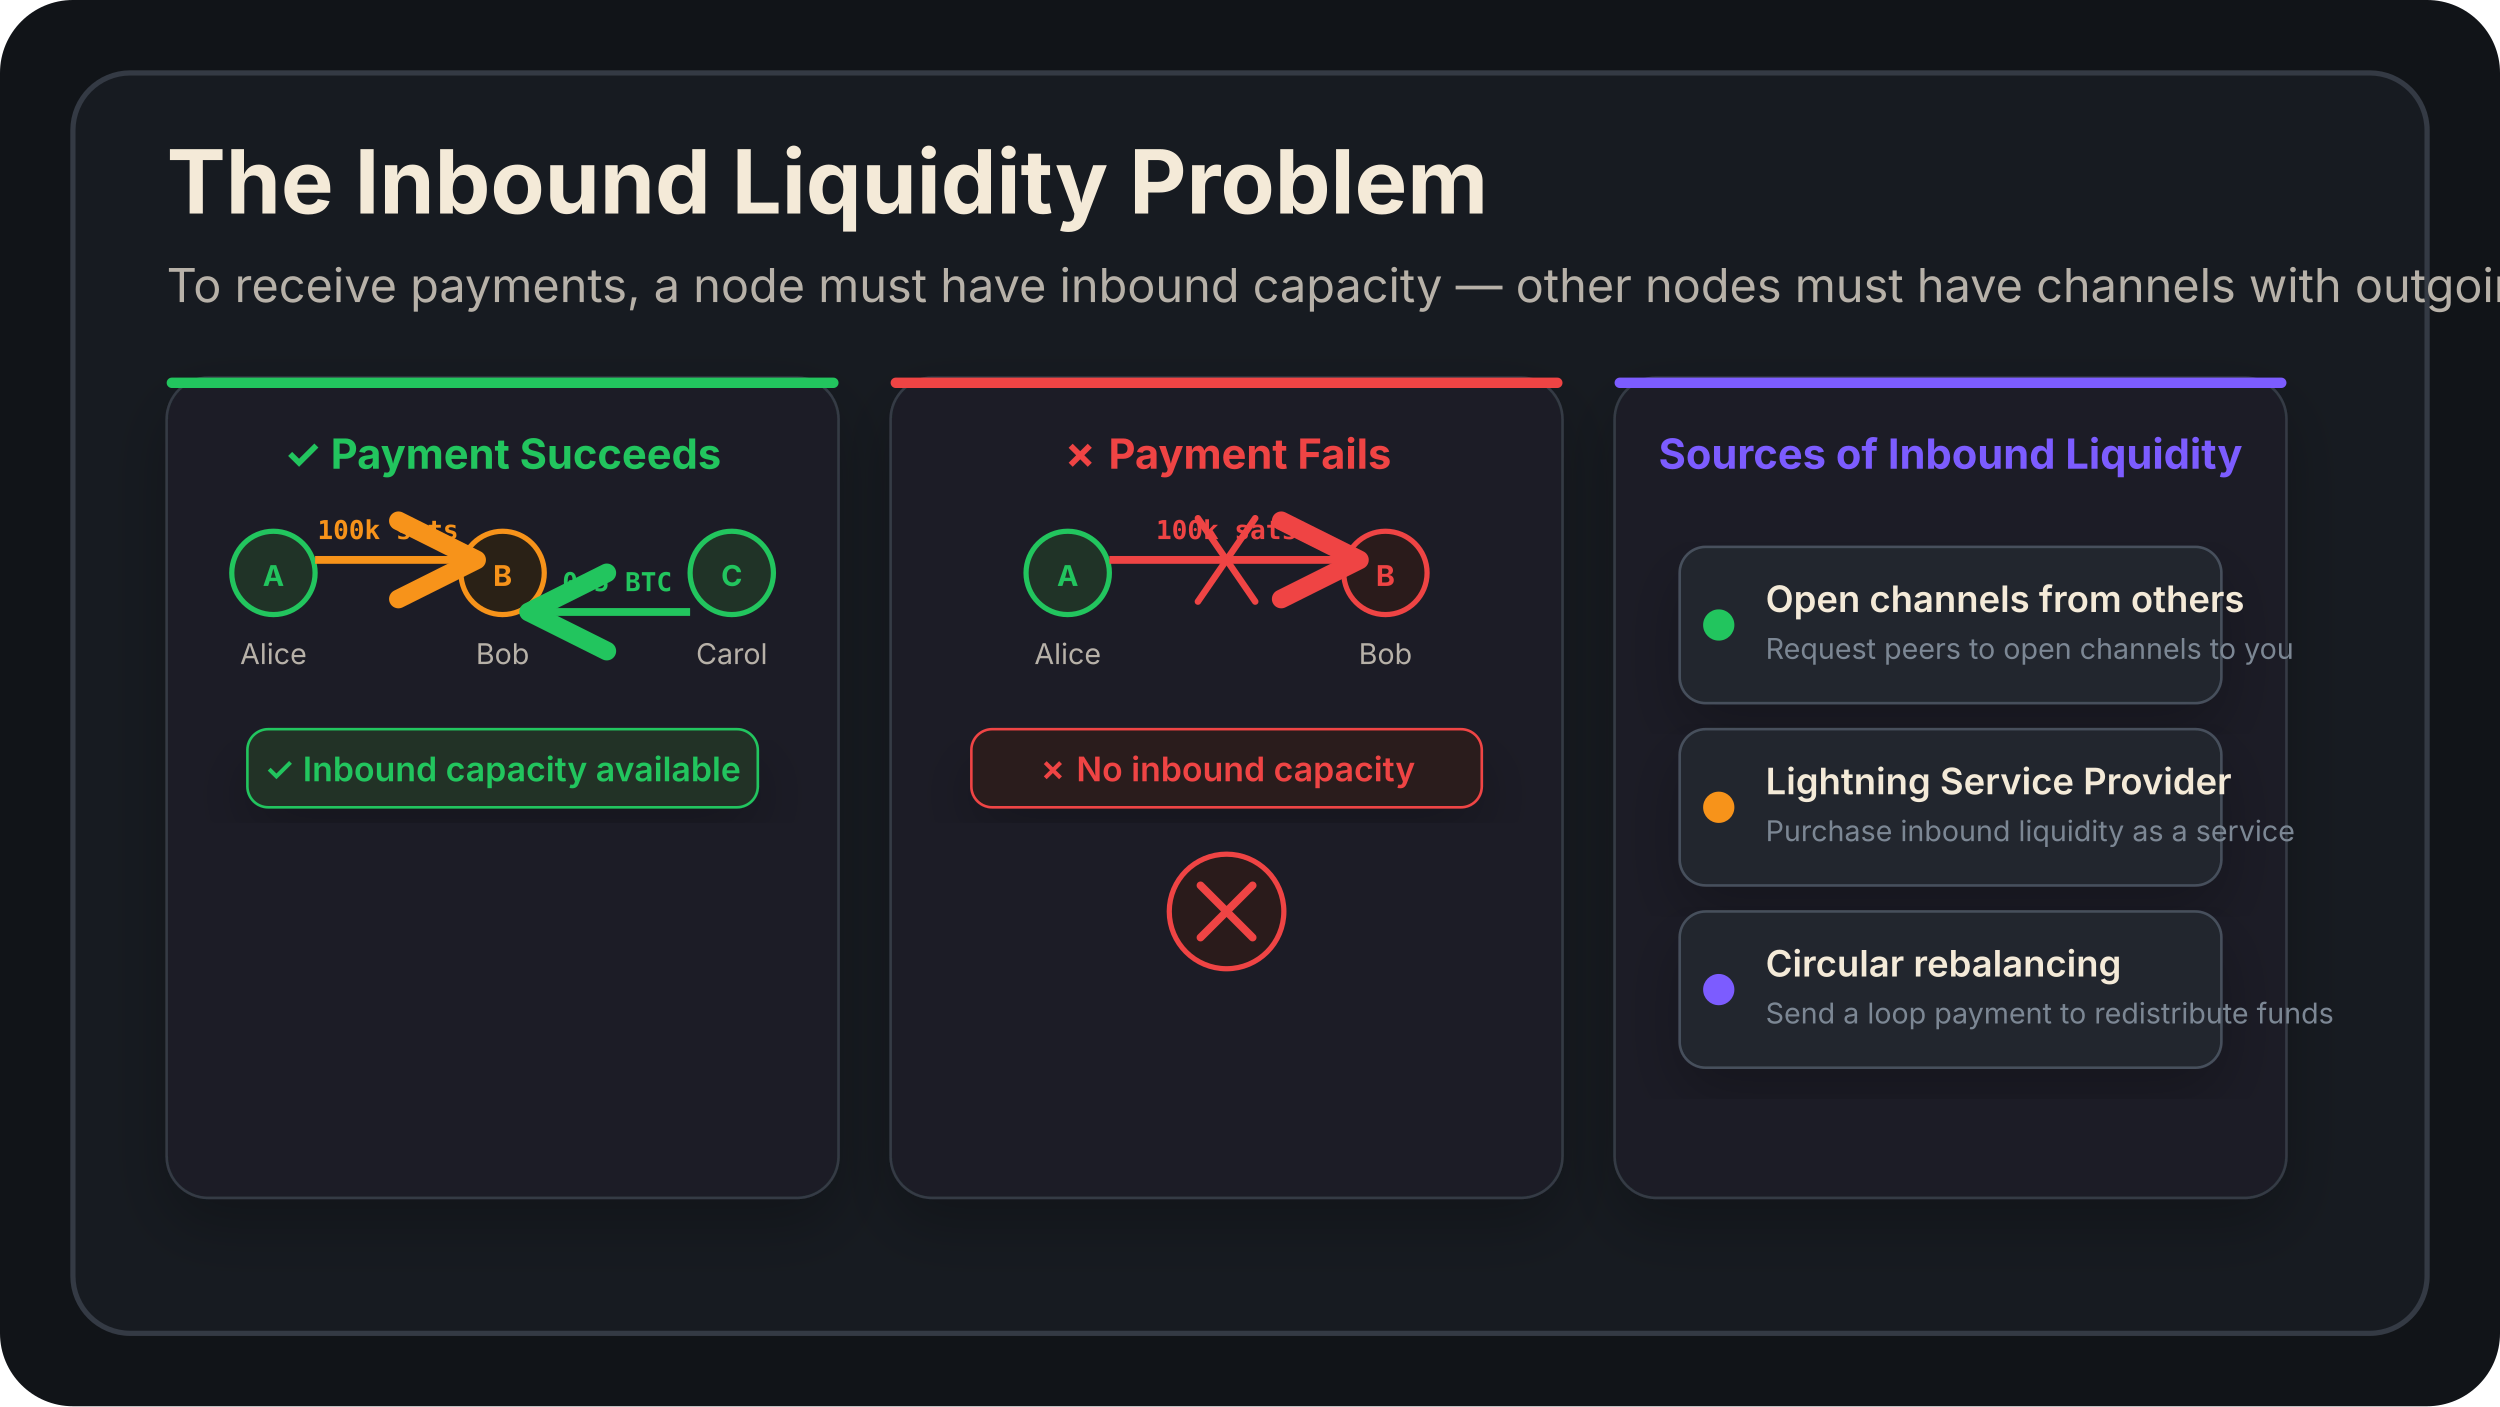
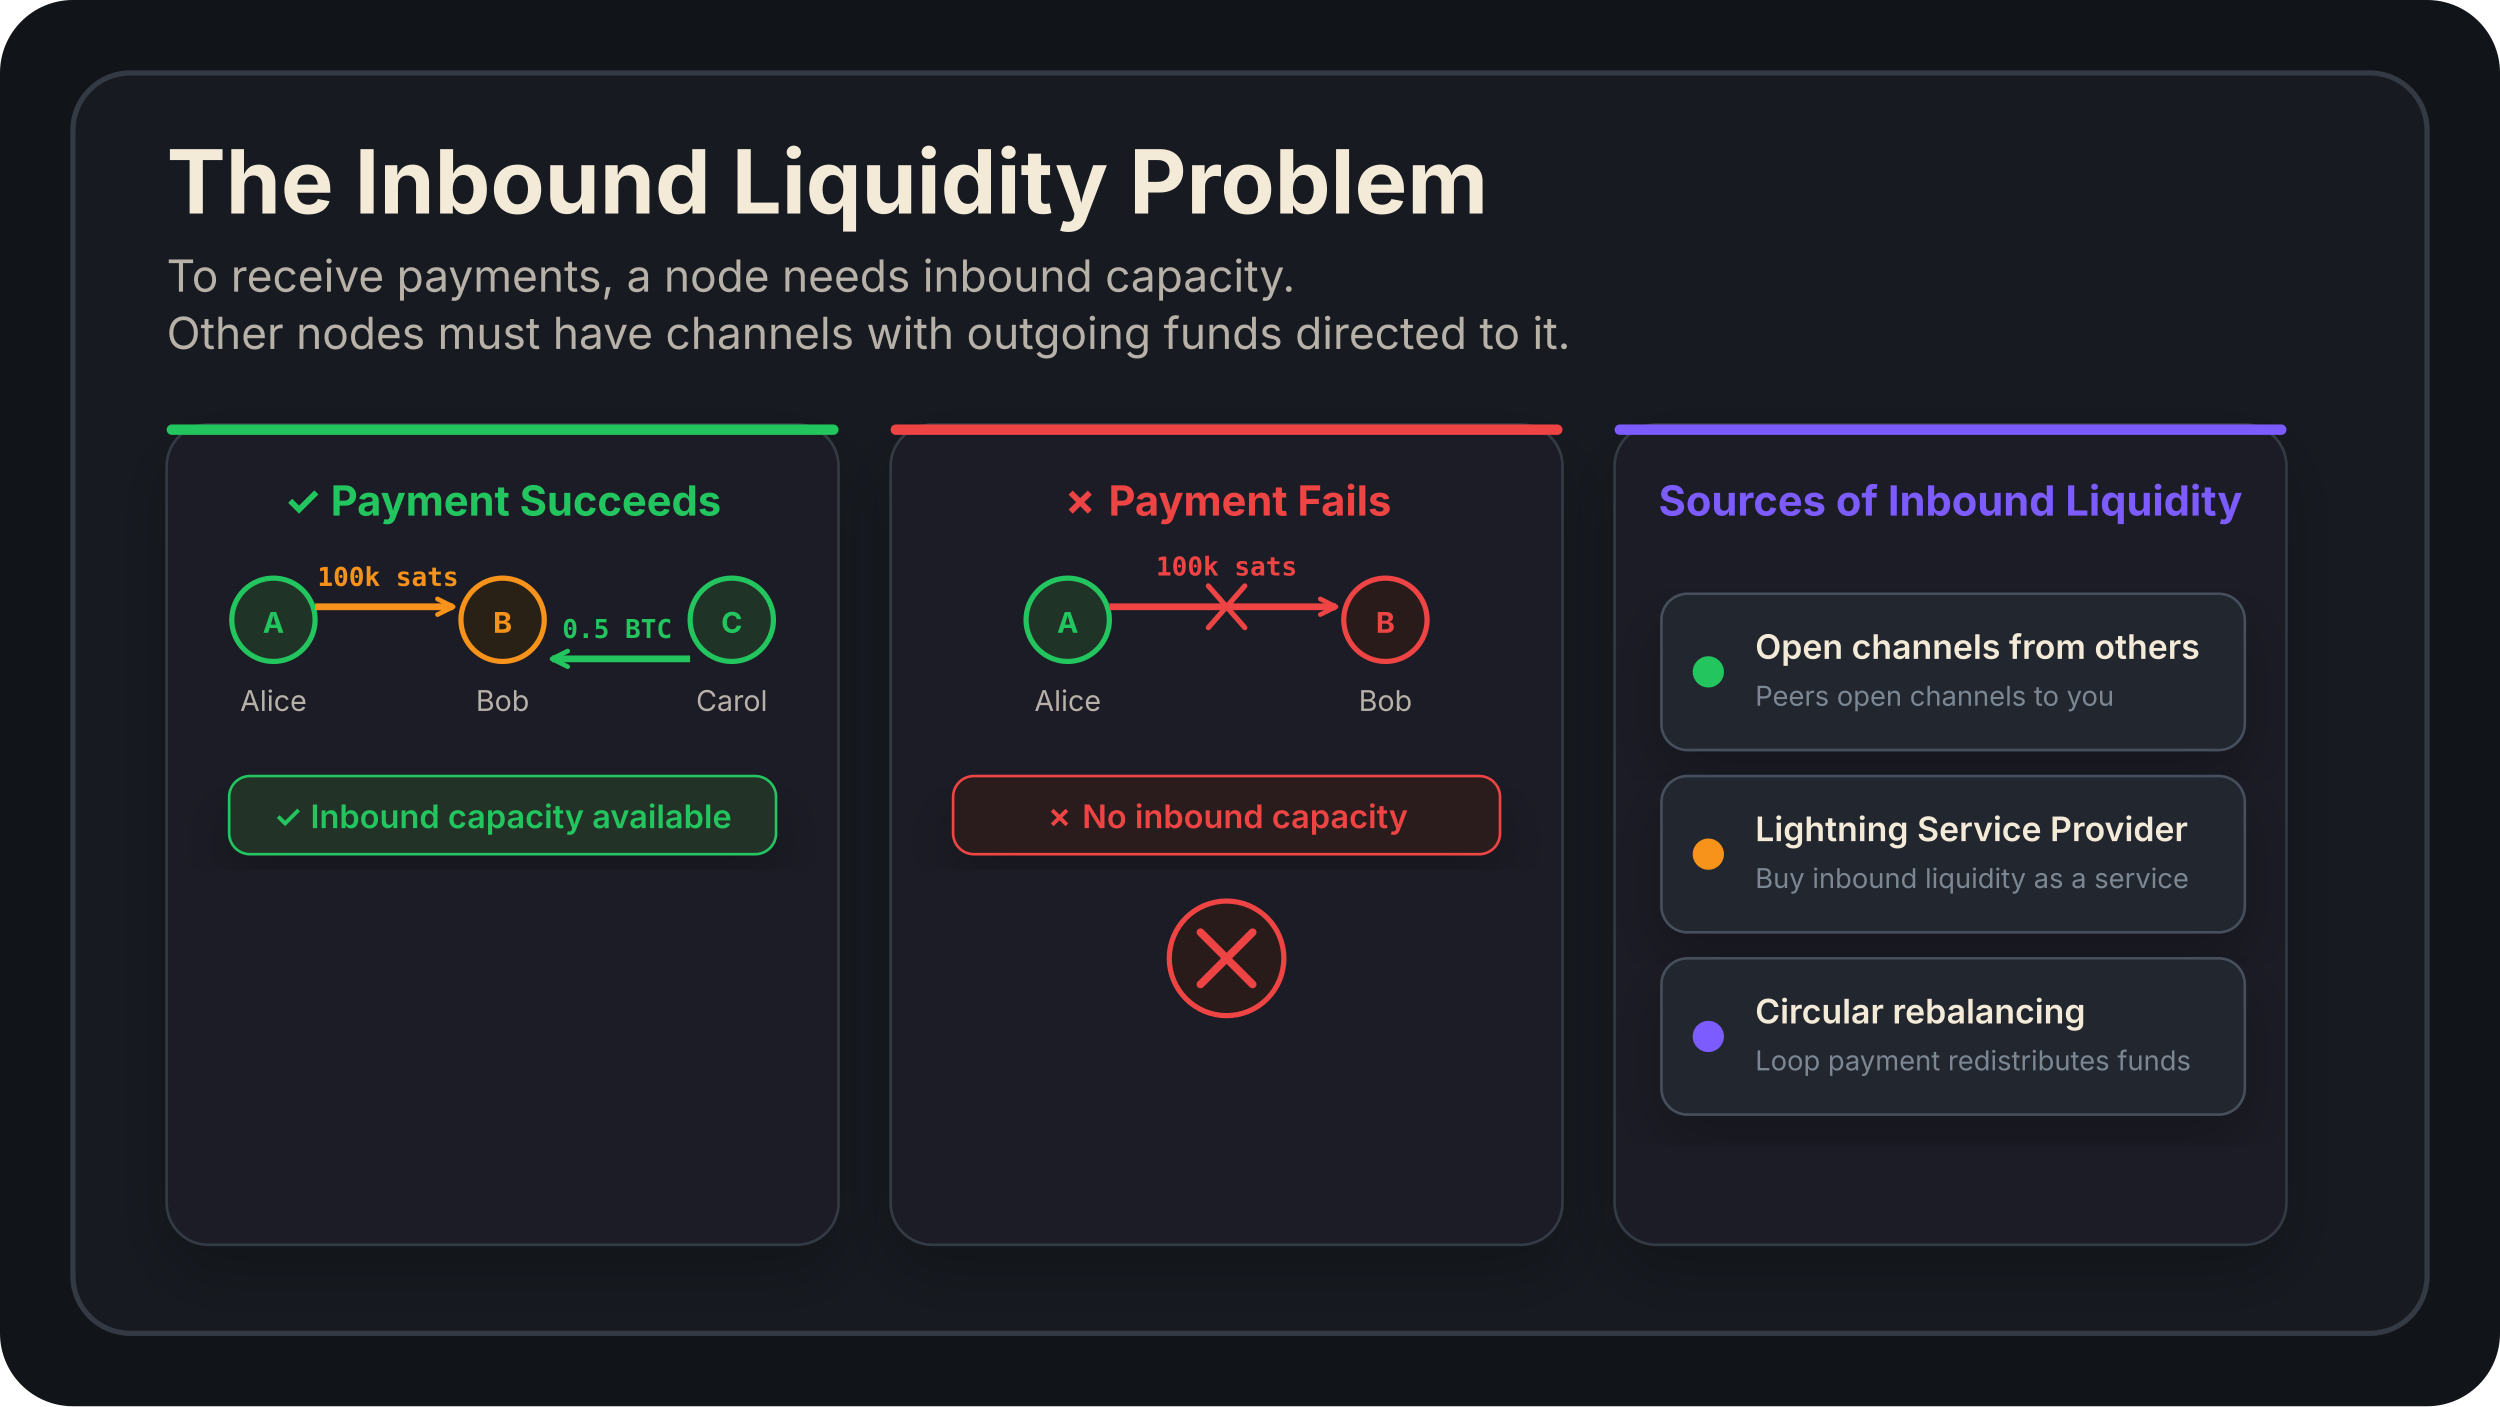
<svg xmlns="http://www.w3.org/2000/svg" width="960" height="540" viewBox="0 0 960 540" fill="none" role="img" aria-labelledby="title desc">
  <defs>
-     <marker id="arrow-orange" markerWidth="14" markerHeight="14" refX="10" refY="7" orient="auto">
-       <path d="M2 2L12 7L2 12" fill="none" stroke="#F7931A" stroke-width="2.4" stroke-linecap="round" stroke-linejoin="round" />
+     <marker id="arrow-orange" markerWidth="10" markerHeight="10" refX="8" refY="5" orient="auto" markerUnits="userSpaceOnUse">
+       <path d="M2 2L8 5L2 8" fill="none" stroke="#F7931A" stroke-width="1.8" stroke-linecap="round" stroke-linejoin="round" />
    </marker>
-     <marker id="arrow-muted" markerWidth="14" markerHeight="14" refX="10" refY="7" orient="auto">
-       <path d="M2 2L12 7L2 12" fill="none" stroke="#7C8794" stroke-width="2.4" stroke-linecap="round" stroke-linejoin="round" />
+     <marker id="arrow-muted" markerWidth="10" markerHeight="10" refX="8" refY="5" orient="auto" markerUnits="userSpaceOnUse">
+       <path d="M2 2L8 5L2 8" fill="none" stroke="#7C8794" stroke-width="1.8" stroke-linecap="round" stroke-linejoin="round" />
    </marker>
-     <marker id="arrow-green" markerWidth="14" markerHeight="14" refX="10" refY="7" orient="auto">
-       <path d="M2 2L12 7L2 12" fill="none" stroke="#22C55E" stroke-width="2.4" stroke-linecap="round" stroke-linejoin="round" />
+     <marker id="arrow-green" markerWidth="10" markerHeight="10" refX="8" refY="5" orient="auto" markerUnits="userSpaceOnUse">
+       <path d="M2 2L8 5L2 8" fill="none" stroke="#22C55E" stroke-width="1.8" stroke-linecap="round" stroke-linejoin="round" />
    </marker>
-     <marker id="arrow-red" markerWidth="14" markerHeight="14" refX="10" refY="7" orient="auto">
-       <path d="M2 2L12 7L2 12" fill="none" stroke="#EF4444" stroke-width="2.4" stroke-linecap="round" stroke-linejoin="round" />
+     <marker id="arrow-red" markerWidth="10" markerHeight="10" refX="8" refY="5" orient="auto" markerUnits="userSpaceOnUse">
+       <path d="M2 2L8 5L2 8" fill="none" stroke="#EF4444" stroke-width="1.8" stroke-linecap="round" stroke-linejoin="round" />
    </marker>
    <filter id="soft" x="-20%" y="-20%" width="140%" height="140%">
      <feDropShadow dx="0" dy="10" stdDeviation="12" flood-color="#000000" flood-opacity="0.24" />
    </filter>
  </defs>
  <rect width="960" height="540" rx="28" fill="#111418" />
  <rect x="28" y="28" width="904" height="484" rx="22" fill="#171B21" stroke="#343A44" stroke-width="2" />
  <text x="64" y="82" fill="#F4EAD8" font-family="Inter, Arial, sans-serif" font-size="34" font-weight="700">The Inbound Liquidity Problem</text>
-   <text x="64" y="116" fill="#B7B1A8" font-family="Inter, Arial, sans-serif" font-size="18">To receive payments, a node must have inbound capacity — other nodes must have channels with outgoing funds directed to it.</text>
-   <g filter="url(#soft)">
-     <rect x="64" y="145" width="258" height="315" rx="16" fill="#1A1F26" stroke="#343A44" stroke-width="1" />
+   <text x="64" y="112" fill="#B7B1A8" font-family="Inter, Arial, sans-serif" font-size="17">To receive payments, a node needs inbound capacity.</text>
+   <text x="64" y="134" fill="#B7B1A8" font-family="Inter, Arial, sans-serif" font-size="17">Other nodes must have channels with outgoing funds directed to it.</text>
+   <g transform="translate(0 18)">
+     <g filter="url(#soft)">
+       <rect x="64" y="145" width="258" height="315" rx="16" fill="#1A1F26" stroke="#343A44" stroke-width="1" />
+     </g>
+     <rect x="64" y="145" width="258" height="4" rx="2" fill="#22C55E" />
+     <text x="193" y="180" text-anchor="middle" fill="#22C55E" font-family="Inter, Arial, sans-serif" font-size="16" font-weight="700">✓ Payment Succeeds</text>
+     <circle cx="105" cy="220" r="16" fill="#203327" stroke="#22C55E" stroke-width="2" />
+     <text x="105" y="225" text-anchor="middle" fill="#22C55E" font-family="Inter, Arial, sans-serif" font-size="11" font-weight="700">A</text>
+     <circle cx="193" cy="220" r="16" fill="#2A2116" stroke="#F7931A" stroke-width="2" />
+     <text x="193" y="225" text-anchor="middle" fill="#F7931A" font-family="Inter, Arial, sans-serif" font-size="11" font-weight="700">B</text>
+     <circle cx="281" cy="220" r="16" fill="#203327" stroke="#22C55E" stroke-width="2" />
+     <text x="281" y="225" text-anchor="middle" fill="#22C55E" font-family="Inter, Arial, sans-serif" font-size="11" font-weight="700">C</text>
+     <text x="105" y="255" text-anchor="middle" fill="#B7B1A8" font-family="Inter, Arial, sans-serif" font-size="11">Alice</text>
+     <text x="193" y="255" text-anchor="middle" fill="#B7B1A8" font-family="Inter, Arial, sans-serif" font-size="11">Bob</text>
+     <text x="281" y="255" text-anchor="middle" fill="#B7B1A8" font-family="Inter, Arial, sans-serif" font-size="11">Carol</text>
+     <path d="M121 215L174 215" stroke="#F7931A" stroke-width="2.6" marker-end="url(#arrow-orange)" />
+     <text x="149" y="207" text-anchor="middle" fill="#F7931A" font-family="JetBrains Mono, monospace" font-size="10" font-weight="700">100k sats</text>
+     <path d="M265 235L212 235" stroke="#22C55E" stroke-width="2.6" marker-end="url(#arrow-green)" />
+     <text x="237" y="227" text-anchor="middle" fill="#22C55E" font-family="JetBrains Mono, monospace" font-size="10" font-weight="700">0.5 BTC</text>
+     <g filter="url(#soft)">
+       <rect x="88" y="280" width="210" height="30" rx="8" fill="#203327" stroke="#22C55E" stroke-width="1" />
+     </g>
+     <text x="193" y="300" text-anchor="middle" fill="#22C55E" font-family="Inter, Arial, sans-serif" font-size="12.5" font-weight="600">✓ Inbound capacity available</text>
+     <g filter="url(#soft)">
+       <rect x="342" y="145" width="258" height="315" rx="16" fill="#1A1F26" stroke="#343A44" stroke-width="1" />
+     </g>
+     <rect x="342" y="145" width="258" height="4" rx="2" fill="#EF4444" />
+     <text x="471" y="180" text-anchor="middle" fill="#EF4444" font-family="Inter, Arial, sans-serif" font-size="16" font-weight="700">✗ Payment Fails</text>
+     <circle cx="410" cy="220" r="16" fill="#203327" stroke="#22C55E" stroke-width="2" />
+     <text x="410" y="225" text-anchor="middle" fill="#22C55E" font-family="Inter, Arial, sans-serif" font-size="11" font-weight="700">A</text>
+     <circle cx="532" cy="220" r="16" fill="#2A1B1B" stroke="#EF4444" stroke-width="2" />
+     <text x="532" y="225" text-anchor="middle" fill="#EF4444" font-family="Inter, Arial, sans-serif" font-size="11" font-weight="700">B</text>
+     <text x="410" y="255" text-anchor="middle" fill="#B7B1A8" font-family="Inter, Arial, sans-serif" font-size="11">Alice</text>
+     <text x="532" y="255" text-anchor="middle" fill="#B7B1A8" font-family="Inter, Arial, sans-serif" font-size="11">Bob</text>
+     <path d="M426 215L513 215" stroke="#EF4444" stroke-width="2.6" marker-end="url(#arrow-red)" />
+     <text x="471" y="203" text-anchor="middle" fill="#EF4444" font-family="JetBrains Mono, monospace" font-size="10" font-weight="700">100k sats</text>
+     <path d="M464 207L478 223" stroke="#EF4444" stroke-width="2" stroke-linecap="round" />
+     <path d="M478 207L464 223" stroke="#EF4444" stroke-width="2" stroke-linecap="round" />
+     <g filter="url(#soft)">
+       <rect x="366" y="280" width="210" height="30" rx="8" fill="#2A1B1B" stroke="#EF4444" stroke-width="1" />
+     </g>
+     <text x="471" y="300" text-anchor="middle" fill="#EF4444" font-family="Inter, Arial, sans-serif" font-size="12.5" font-weight="600">✗ No inbound capacity</text>
+     <circle cx="471" cy="350" r="22" fill="#2A1B1B" stroke="#EF4444" stroke-width="2" />
+     <path d="M461 340L481 360M481 340L461 360" stroke="#EF4444" stroke-width="3" stroke-linecap="round" />
+     <g filter="url(#soft)">
+       <rect x="620" y="145" width="258" height="315" rx="16" fill="#1A1F26" stroke="#343A44" stroke-width="1" />
+     </g>
+     <rect x="620" y="145" width="258" height="4" rx="2" fill="#7C5CFF" />
+     <text x="749" y="180" text-anchor="middle" fill="#7C5CFF" font-family="Inter, Arial, sans-serif" font-size="16" font-weight="700">Sources of Inbound Liquidity</text>
+     <g filter="url(#soft)">
+       <rect x="638" y="210" width="224" height="60" rx="10" fill="#20252D" stroke="#46505C" stroke-width="1" />
+     </g>
+     <circle cx="656" cy="240" r="6" fill="#22C55E" />
+     <text x="674" y="235" fill="#F4EAD8" font-family="Inter, Arial, sans-serif" font-size="13" font-weight="600">Open channels from others</text>
+     <text x="674" y="253" fill="#7C8794" font-family="Inter, Arial, sans-serif" font-size="10.5">Peers open channels to you</text>
+     <g filter="url(#soft)">
+       <rect x="638" y="280" width="224" height="60" rx="10" fill="#20252D" stroke="#46505C" stroke-width="1" />
+     </g>
+     <circle cx="656" cy="310" r="6" fill="#F7931A" />
+     <text x="674" y="305" fill="#F4EAD8" font-family="Inter, Arial, sans-serif" font-size="13" font-weight="600">Lightning Service Provider</text>
+     <text x="674" y="323" fill="#7C8794" font-family="Inter, Arial, sans-serif" font-size="10.5">Buy inbound liquidity as a service</text>
+     <g filter="url(#soft)">
+       <rect x="638" y="350" width="224" height="60" rx="10" fill="#20252D" stroke="#46505C" stroke-width="1" />
+     </g>
+     <circle cx="656" cy="380" r="6" fill="#7C5CFF" />
+     <text x="674" y="375" fill="#F4EAD8" font-family="Inter, Arial, sans-serif" font-size="13" font-weight="600">Circular rebalancing</text>
+     <text x="674" y="393" fill="#7C8794" font-family="Inter, Arial, sans-serif" font-size="10.5">Loop payment redistributes funds</text>
  </g>
-   <rect x="64" y="145" width="258" height="4" rx="2" fill="#22C55E" />
-   <text x="193" y="180" text-anchor="middle" fill="#22C55E" font-family="Inter, Arial, sans-serif" font-size="16" font-weight="700">✓ Payment Succeeds</text>
-   <circle cx="105" cy="220" r="16" fill="#203327" stroke="#22C55E" stroke-width="2" />
-   <text x="105" y="225" text-anchor="middle" fill="#22C55E" font-family="Inter, Arial, sans-serif" font-size="11" font-weight="700">A</text>
-   <circle cx="193" cy="220" r="16" fill="#2A2116" stroke="#F7931A" stroke-width="2" />
-   <text x="193" y="225" text-anchor="middle" fill="#F7931A" font-family="Inter, Arial, sans-serif" font-size="11" font-weight="700">B</text>
-   <circle cx="281" cy="220" r="16" fill="#203327" stroke="#22C55E" stroke-width="2" />
-   <text x="281" y="225" text-anchor="middle" fill="#22C55E" font-family="Inter, Arial, sans-serif" font-size="11" font-weight="700">C</text>
-   <text x="105" y="255" text-anchor="middle" fill="#B7B1A8" font-family="Inter, Arial, sans-serif" font-size="11">Alice</text>
-   <text x="193" y="255" text-anchor="middle" fill="#B7B1A8" font-family="Inter, Arial, sans-serif" font-size="11">Bob</text>
-   <text x="281" y="255" text-anchor="middle" fill="#B7B1A8" font-family="Inter, Arial, sans-serif" font-size="11">Carol</text>
-   <path d="M121 215L177 215" stroke="#F7931A" stroke-width="3" marker-end="url(#arrow-orange)" />
-   <text x="149" y="207" text-anchor="middle" fill="#F7931A" font-family="JetBrains Mono, monospace" font-size="10" font-weight="700">100k sats</text>
-   <path d="M265 235L209 235" stroke="#22C55E" stroke-width="3" marker-end="url(#arrow-green)" />
-   <text x="237" y="227" text-anchor="middle" fill="#22C55E" font-family="JetBrains Mono, monospace" font-size="10" font-weight="700">0.5 BTC</text>
-   <g filter="url(#soft)">
-     <rect x="95" y="280" width="196" height="30" rx="8" fill="#203327" stroke="#22C55E" stroke-width="1" />
-   </g>
-   <text x="193" y="300" text-anchor="middle" fill="#22C55E" font-family="Inter, Arial, sans-serif" font-size="13" font-weight="600">✓ Inbound capacity available</text>
-   <g filter="url(#soft)">
-     <rect x="342" y="145" width="258" height="315" rx="16" fill="#1A1F26" stroke="#343A44" stroke-width="1" />
-   </g>
-   <rect x="342" y="145" width="258" height="4" rx="2" fill="#EF4444" />
-   <text x="471" y="180" text-anchor="middle" fill="#EF4444" font-family="Inter, Arial, sans-serif" font-size="16" font-weight="700">✗ Payment Fails</text>
-   <circle cx="410" cy="220" r="16" fill="#203327" stroke="#22C55E" stroke-width="2" />
-   <text x="410" y="225" text-anchor="middle" fill="#22C55E" font-family="Inter, Arial, sans-serif" font-size="11" font-weight="700">A</text>
-   <circle cx="532" cy="220" r="16" fill="#2A1B1B" stroke="#EF4444" stroke-width="2" />
-   <text x="532" y="225" text-anchor="middle" fill="#EF4444" font-family="Inter, Arial, sans-serif" font-size="11" font-weight="700">B</text>
-   <text x="410" y="255" text-anchor="middle" fill="#B7B1A8" font-family="Inter, Arial, sans-serif" font-size="11">Alice</text>
-   <text x="532" y="255" text-anchor="middle" fill="#B7B1A8" font-family="Inter, Arial, sans-serif" font-size="11">Bob</text>
-   <path d="M426 215L516 215" stroke="#EF4444" stroke-width="3" marker-end="url(#arrow-red)" />
-   <text x="471" y="207" text-anchor="middle" fill="#EF4444" font-family="JetBrains Mono, monospace" font-size="10" font-weight="700">100k sats</text>
-   <path d="M460 199L482 231" stroke="#EF4444" stroke-width="2.5" stroke-linecap="round" />
-   <path d="M482 199L460 231" stroke="#EF4444" stroke-width="2.5" stroke-linecap="round" />
-   <g filter="url(#soft)">
-     <rect x="373" y="280" width="196" height="30" rx="8" fill="#2A1B1B" stroke="#EF4444" stroke-width="1" />
-   </g>
-   <text x="471" y="300" text-anchor="middle" fill="#EF4444" font-family="Inter, Arial, sans-serif" font-size="13" font-weight="600">✗ No inbound capacity</text>
-   <circle cx="471" cy="350" r="22" fill="#2A1B1B" stroke="#EF4444" stroke-width="2" />
-   <path d="M461 340L481 360M481 340L461 360" stroke="#EF4444" stroke-width="3" stroke-linecap="round" />
-   <g filter="url(#soft)">
-     <rect x="620" y="145" width="258" height="315" rx="16" fill="#1A1F26" stroke="#343A44" stroke-width="1" />
-   </g>
-   <rect x="620" y="145" width="258" height="4" rx="2" fill="#7C5CFF" />
-   <text x="749" y="180" text-anchor="middle" fill="#7C5CFF" font-family="Inter, Arial, sans-serif" font-size="16" font-weight="700">Sources of Inbound Liquidity</text>
-   <g filter="url(#soft)">
-     <rect x="645" y="210" width="208" height="60" rx="10" fill="#20252D" stroke="#46505C" stroke-width="1" />
-   </g>
-   <circle cx="660" cy="240" r="6" fill="#22C55E" />
-   <text x="678" y="235" fill="#F4EAD8" font-family="Inter, Arial, sans-serif" font-size="14" font-weight="600">Open channels from others</text>
-   <text x="678" y="253" fill="#7C8794" font-family="Inter, Arial, sans-serif" font-size="11">Request peers to open channels to you</text>
-   <g filter="url(#soft)">
-     <rect x="645" y="280" width="208" height="60" rx="10" fill="#20252D" stroke="#46505C" stroke-width="1" />
-   </g>
-   <circle cx="660" cy="310" r="6" fill="#F7931A" />
-   <text x="678" y="305" fill="#F4EAD8" font-family="Inter, Arial, sans-serif" font-size="14" font-weight="600">Lightning Service Provider</text>
-   <text x="678" y="323" fill="#7C8794" font-family="Inter, Arial, sans-serif" font-size="11">Purchase inbound liquidity as a service</text>
-   <g filter="url(#soft)">
-     <rect x="645" y="350" width="208" height="60" rx="10" fill="#20252D" stroke="#46505C" stroke-width="1" />
-   </g>
-   <circle cx="660" cy="380" r="6" fill="#7C5CFF" />
-   <text x="678" y="375" fill="#F4EAD8" font-family="Inter, Arial, sans-serif" font-size="14" font-weight="600">Circular rebalancing</text>
-   <text x="678" y="393" fill="#7C8794" font-family="Inter, Arial, sans-serif" font-size="11">Send a loop payment to redistribute funds</text>
</svg>
